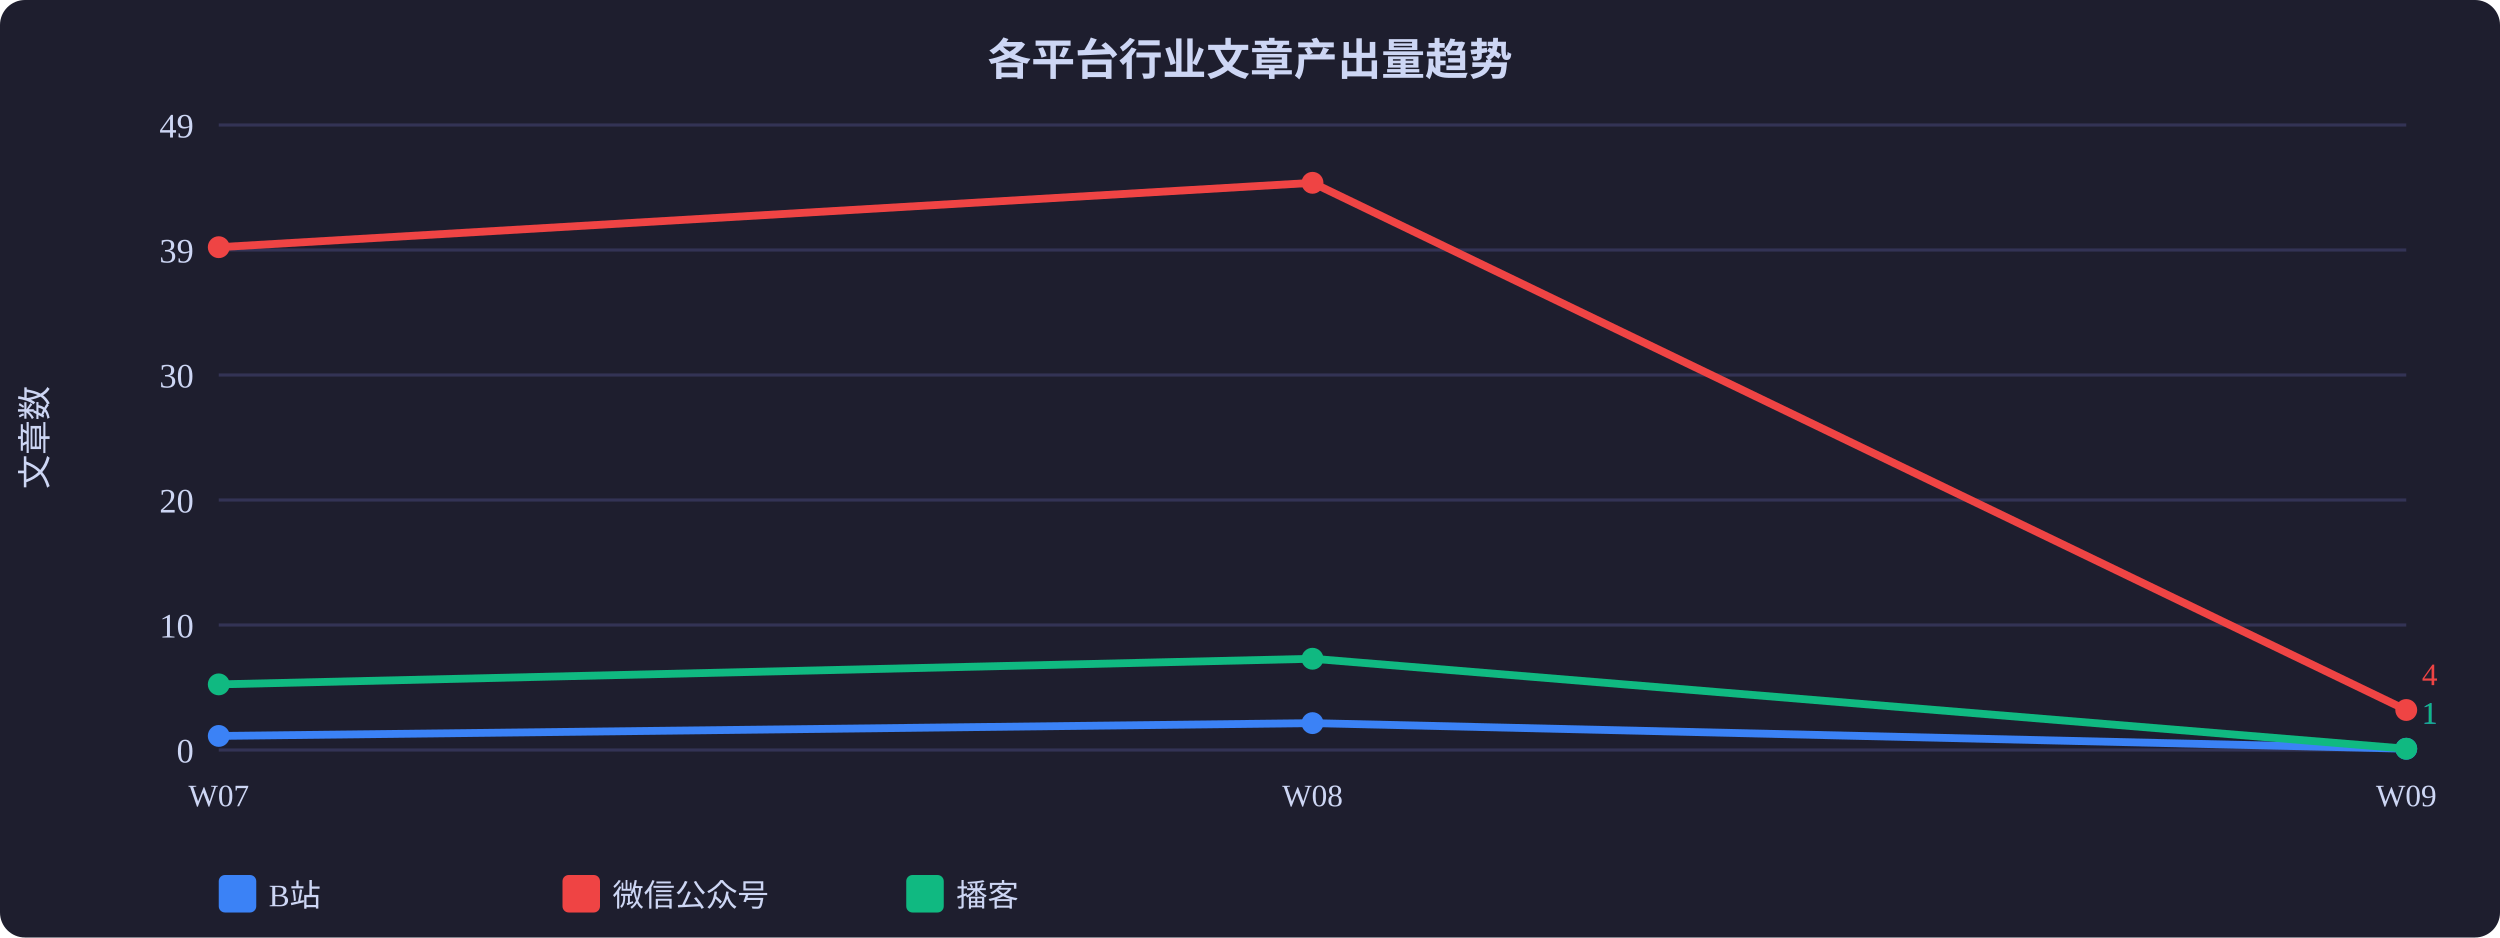
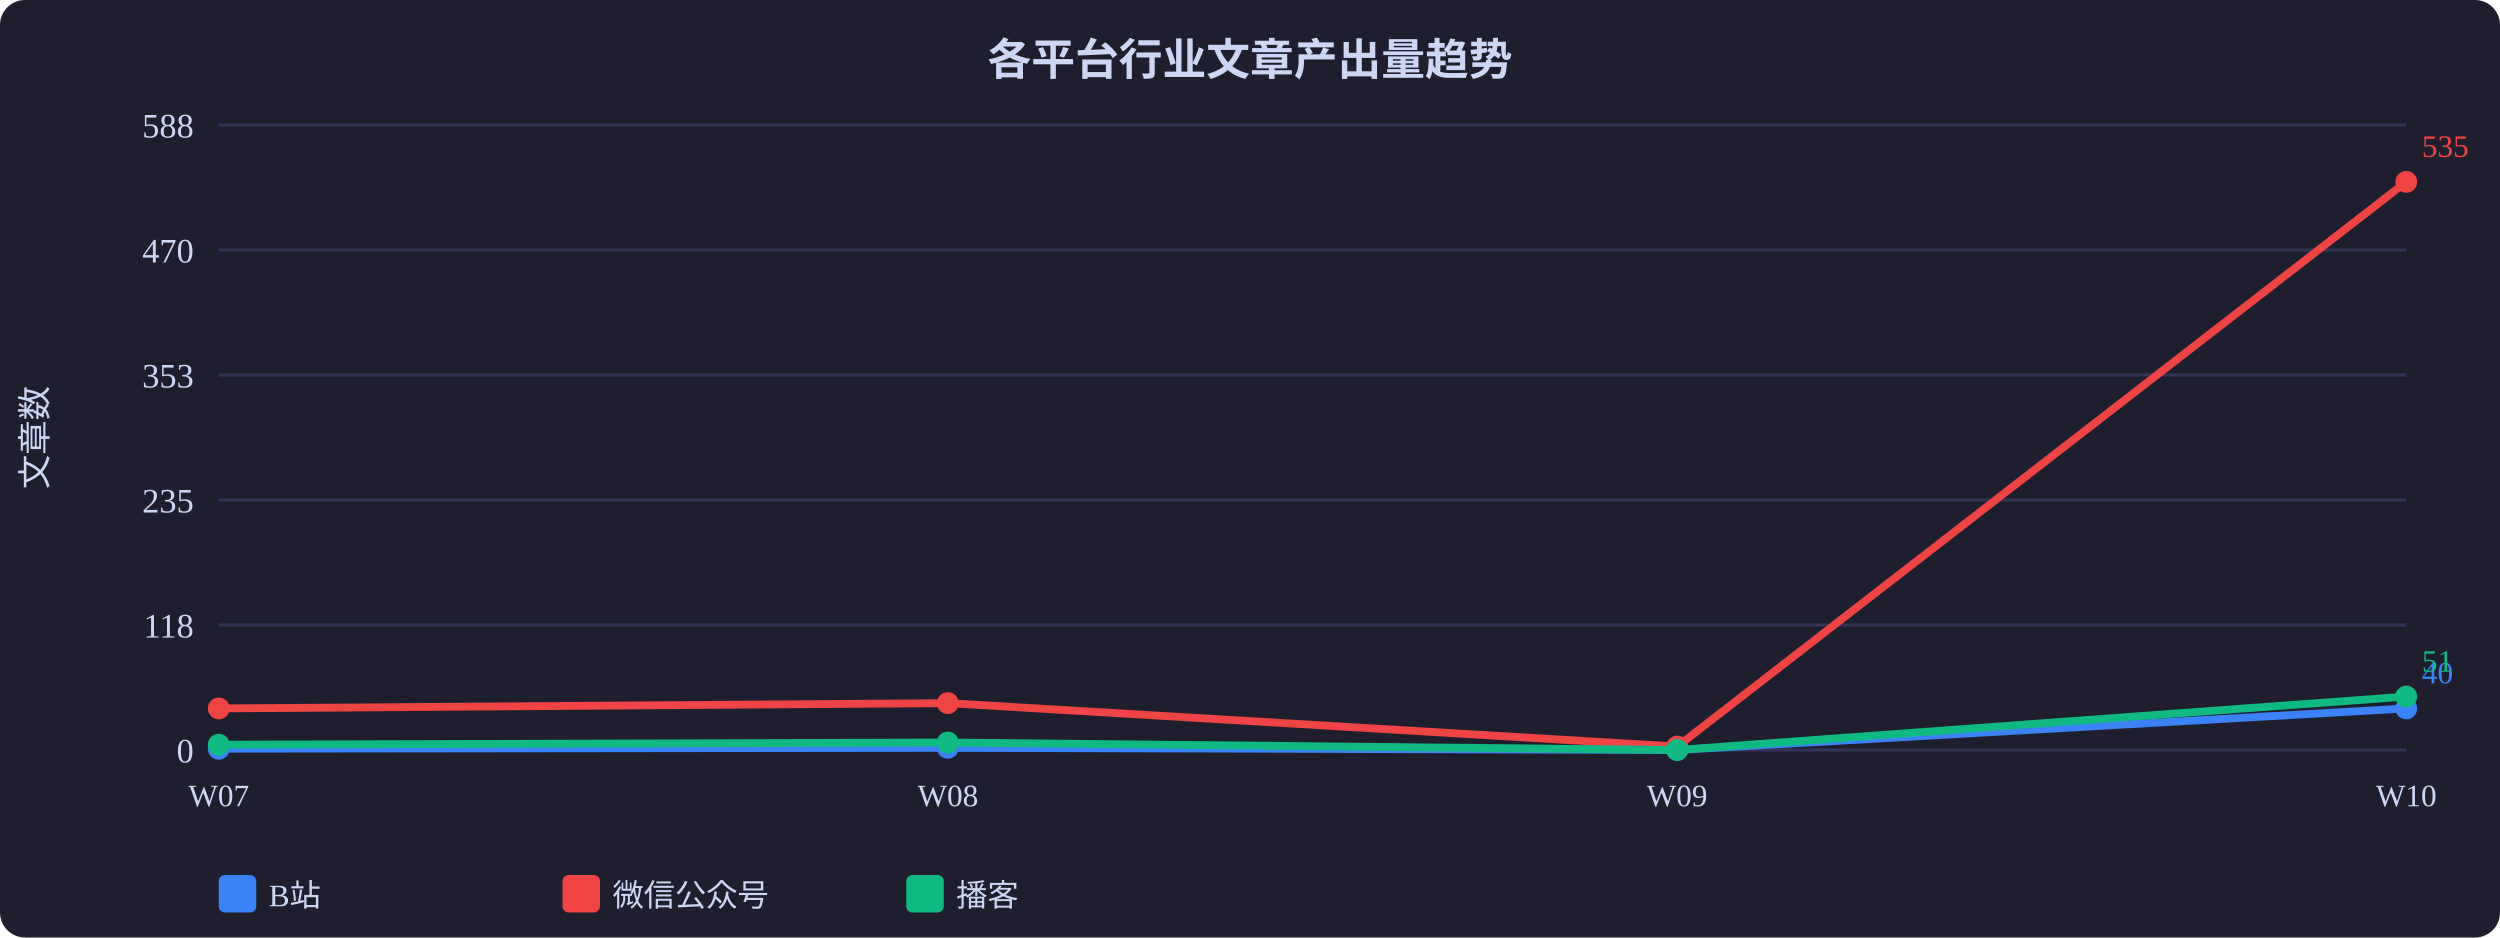
<svg xmlns="http://www.w3.org/2000/svg" viewBox="0 0 800 300">
  <rect width="800" height="300" fill="#1e1e2e" rx="8" />
  <text x="400.0" y="24" text-anchor="middle" fill="#cdd6f4" font-size="14" font-weight="bold">各平台行业文章产出量趋势</text>
  <line x1="70" y1="240.0" x2="770" y2="240.0" stroke="#333355" stroke-width="1" />
  <text x="62" y="244.0" text-anchor="end" fill="#cdd6f4" font-size="11">0</text>
  <line x1="70" y1="200.0" x2="770" y2="200.0" stroke="#333355" stroke-width="1" />
-   <text x="62" y="204.0" text-anchor="end" fill="#cdd6f4" font-size="11">10</text>
+   <text x="62" y="204.0" text-anchor="end" fill="#cdd6f4" font-size="11">118</text>
  <line x1="70" y1="160.0" x2="770" y2="160.0" stroke="#333355" stroke-width="1" />
-   <text x="62" y="164.0" text-anchor="end" fill="#cdd6f4" font-size="11">20</text>
+   <text x="62" y="164.0" text-anchor="end" fill="#cdd6f4" font-size="11">235</text>
  <line x1="70" y1="120.0" x2="770" y2="120.0" stroke="#333355" stroke-width="1" />
-   <text x="62" y="124.0" text-anchor="end" fill="#cdd6f4" font-size="11">30</text>
+   <text x="62" y="124.0" text-anchor="end" fill="#cdd6f4" font-size="11">353</text>
  <line x1="70" y1="80.0" x2="770" y2="80.0" stroke="#333355" stroke-width="1" />
-   <text x="62" y="84.0" text-anchor="end" fill="#cdd6f4" font-size="11">39</text>
+   <text x="62" y="84.0" text-anchor="end" fill="#cdd6f4" font-size="11">470</text>
  <line x1="70" y1="40.0" x2="770" y2="40.0" stroke="#333355" stroke-width="1" />
-   <text x="62" y="44.0" text-anchor="end" fill="#cdd6f4" font-size="11">49</text>
+   <text x="62" y="44.0" text-anchor="end" fill="#cdd6f4" font-size="11">588</text>
  <text x="15" y="140.0" text-anchor="middle" fill="#cdd6f4" font-size="11" transform="rotate(-90, 15, 140.0)">文章数</text>
-   <path d="M 70.0,235.5 L 420.0,231.4 L 770.0,239.6" fill="none" stroke="#3b82f6" stroke-width="2.5" />
-   <circle cx="70.0" cy="235.5" r="3.5" fill="#3b82f6" />
-   <circle cx="420.0" cy="231.4" r="3.5" fill="#3b82f6" />
-   <circle cx="770.0" cy="239.6" r="3.5" fill="#3b82f6" />
-   <text x="775.0" y="231.588" fill="#3b82f6" font-size="10">1</text>
-   <path d="M 70.0,79.1 L 420.0,58.5 L 770.0,227.2" fill="none" stroke="#ef4444" stroke-width="2.5" />
-   <circle cx="70.0" cy="79.1" r="3.5" fill="#ef4444" />
-   <circle cx="420.0" cy="58.5" r="3.5" fill="#ef4444" />
-   <circle cx="770.0" cy="227.2" r="3.5" fill="#ef4444" />
-   <text x="775.0" y="219.243" fill="#ef4444" font-size="10">4</text>
-   <path d="M 70.0,219.0 L 420.0,210.8 L 770.0,239.6" fill="none" stroke="#10b981" stroke-width="2.5" />
-   <circle cx="70.0" cy="219.0" r="3.5" fill="#10b981" />
-   <circle cx="420.0" cy="210.8" r="3.5" fill="#10b981" />
-   <circle cx="770.0" cy="239.6" r="3.5" fill="#10b981" />
-   <text x="775.0" y="231.588" fill="#10b981" font-size="10">1</text>
+   <path d="M 70.0,239.6 L 303.3,239.3 L 536.7,240.0 L 770.0,226.7" fill="none" stroke="#3b82f6" stroke-width="2.5" />
+   <circle cx="70.0" cy="239.6" r="3.5" fill="#3b82f6" />
+   <circle cx="303.3" cy="239.3" r="3.5" fill="#3b82f6" />
+   <circle cx="536.7" cy="240.0" r="3.5" fill="#3b82f6" />
+   <circle cx="770.0" cy="226.7" r="3.5" fill="#3b82f6" />
+   <text x="775.0" y="218.692" fill="#3b82f6" font-size="10">40</text>
+   <path d="M 70.0,226.7 L 303.3,225.0 L 536.7,238.9 L 770.0,58.2" fill="none" stroke="#ef4444" stroke-width="2.5" />
+   <circle cx="70.0" cy="226.7" r="3.5" fill="#ef4444" />
+   <circle cx="303.3" cy="225.0" r="3.5" fill="#ef4444" />
+   <circle cx="536.7" cy="238.9" r="3.5" fill="#ef4444" />
+   <circle cx="770.0" cy="58.2" r="3.5" fill="#ef4444" />
+   <text x="775.0" y="50.21" fill="#ef4444" font-size="10">535</text>
+   <path d="M 70.0,238.3 L 303.3,237.6 L 536.7,240.0 L 770.0,222.9" fill="none" stroke="#10b981" stroke-width="2.5" />
+   <circle cx="70.0" cy="238.3" r="3.5" fill="#10b981" />
+   <circle cx="303.3" cy="237.6" r="3.5" fill="#10b981" />
+   <circle cx="536.7" cy="240.0" r="3.5" fill="#10b981" />
+   <circle cx="770.0" cy="222.9" r="3.5" fill="#10b981" />
+   <text x="775.0" y="214.948" fill="#10b981" font-size="10">51</text>
  <text x="70.0" y="258" text-anchor="middle" fill="#cdd6f4" font-size="10">W07</text>
-   <text x="420.0" y="258" text-anchor="middle" fill="#cdd6f4" font-size="10">W08</text>
-   <text x="770.0" y="258" text-anchor="middle" fill="#cdd6f4" font-size="10">W09</text>
+   <text x="303.333" y="258" text-anchor="middle" fill="#cdd6f4" font-size="10">W08</text>
+   <text x="536.667" y="258" text-anchor="middle" fill="#cdd6f4" font-size="10">W09</text>
+   <text x="770.0" y="258" text-anchor="middle" fill="#cdd6f4" font-size="10">W10</text>
  <rect x="70" y="280" width="12" height="12" rx="2" fill="#3b82f6" />
  <text x="86" y="290" fill="#cdd6f4" font-size="10">B站</text>
  <rect x="180" y="280" width="12" height="12" rx="2" fill="#ef4444" />
  <text x="196" y="290" fill="#cdd6f4" font-size="10">微信公众号</text>
  <rect x="290" y="280" width="12" height="12" rx="2" fill="#10b981" />
  <text x="306" y="290" fill="#cdd6f4" font-size="10">播客</text>
</svg>
